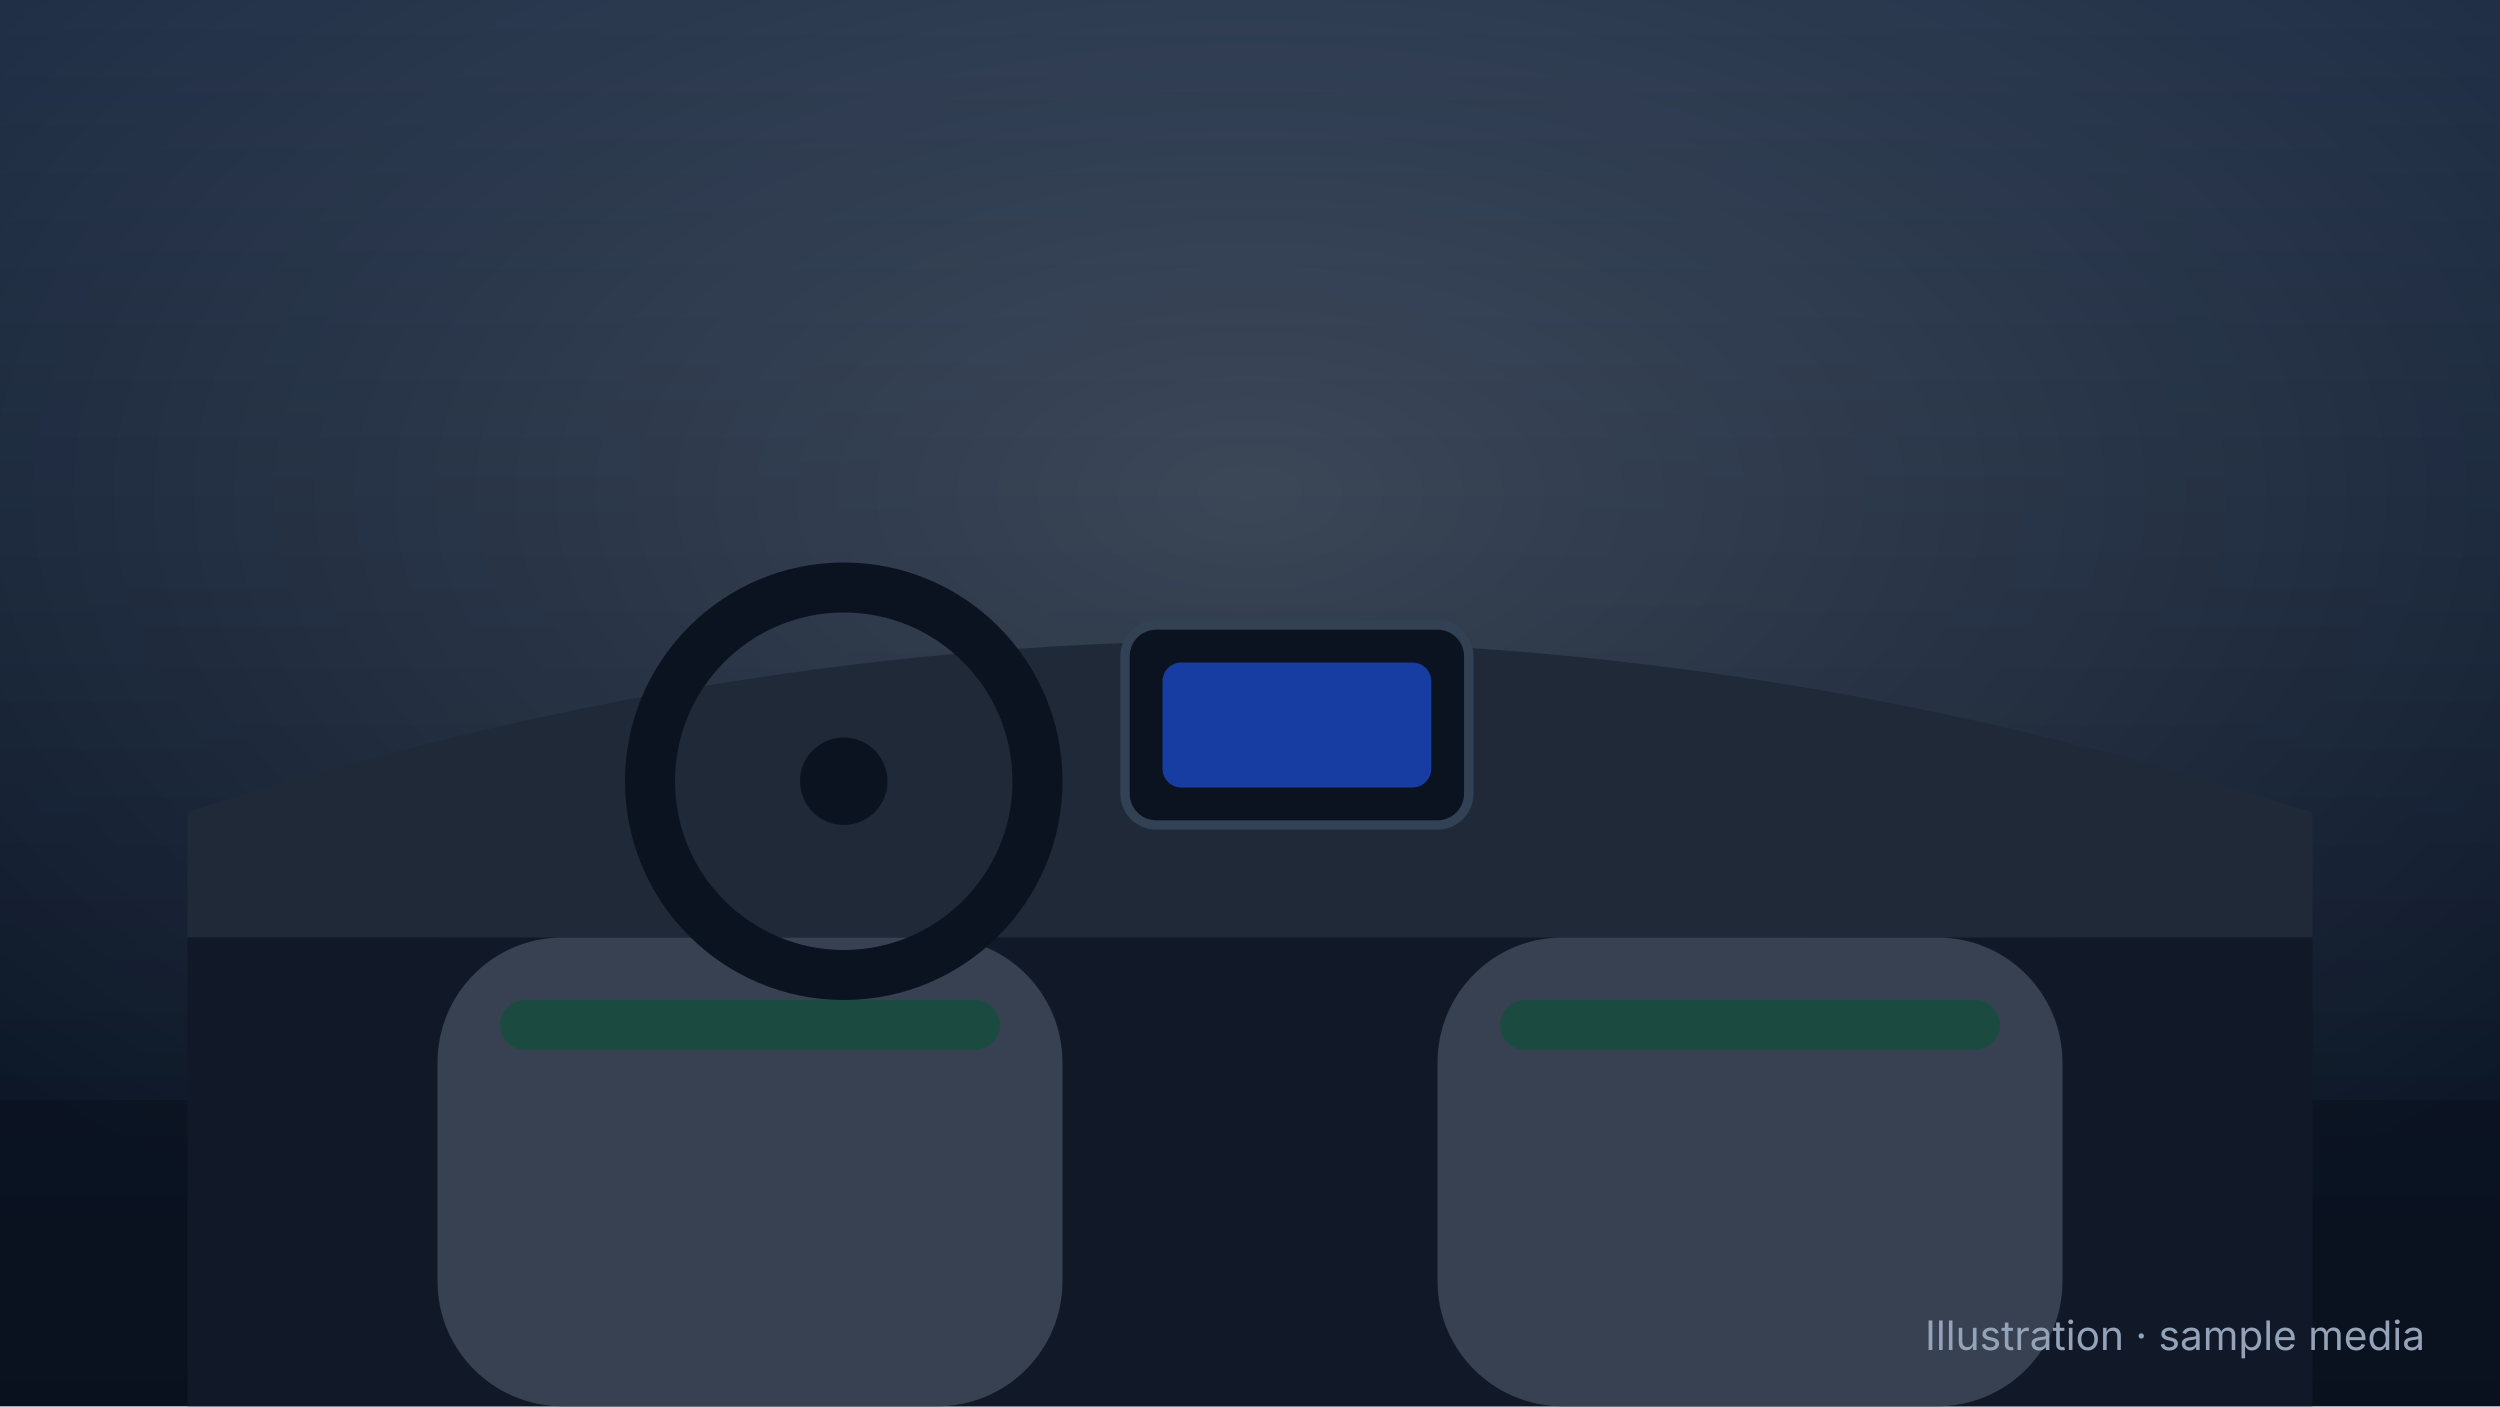
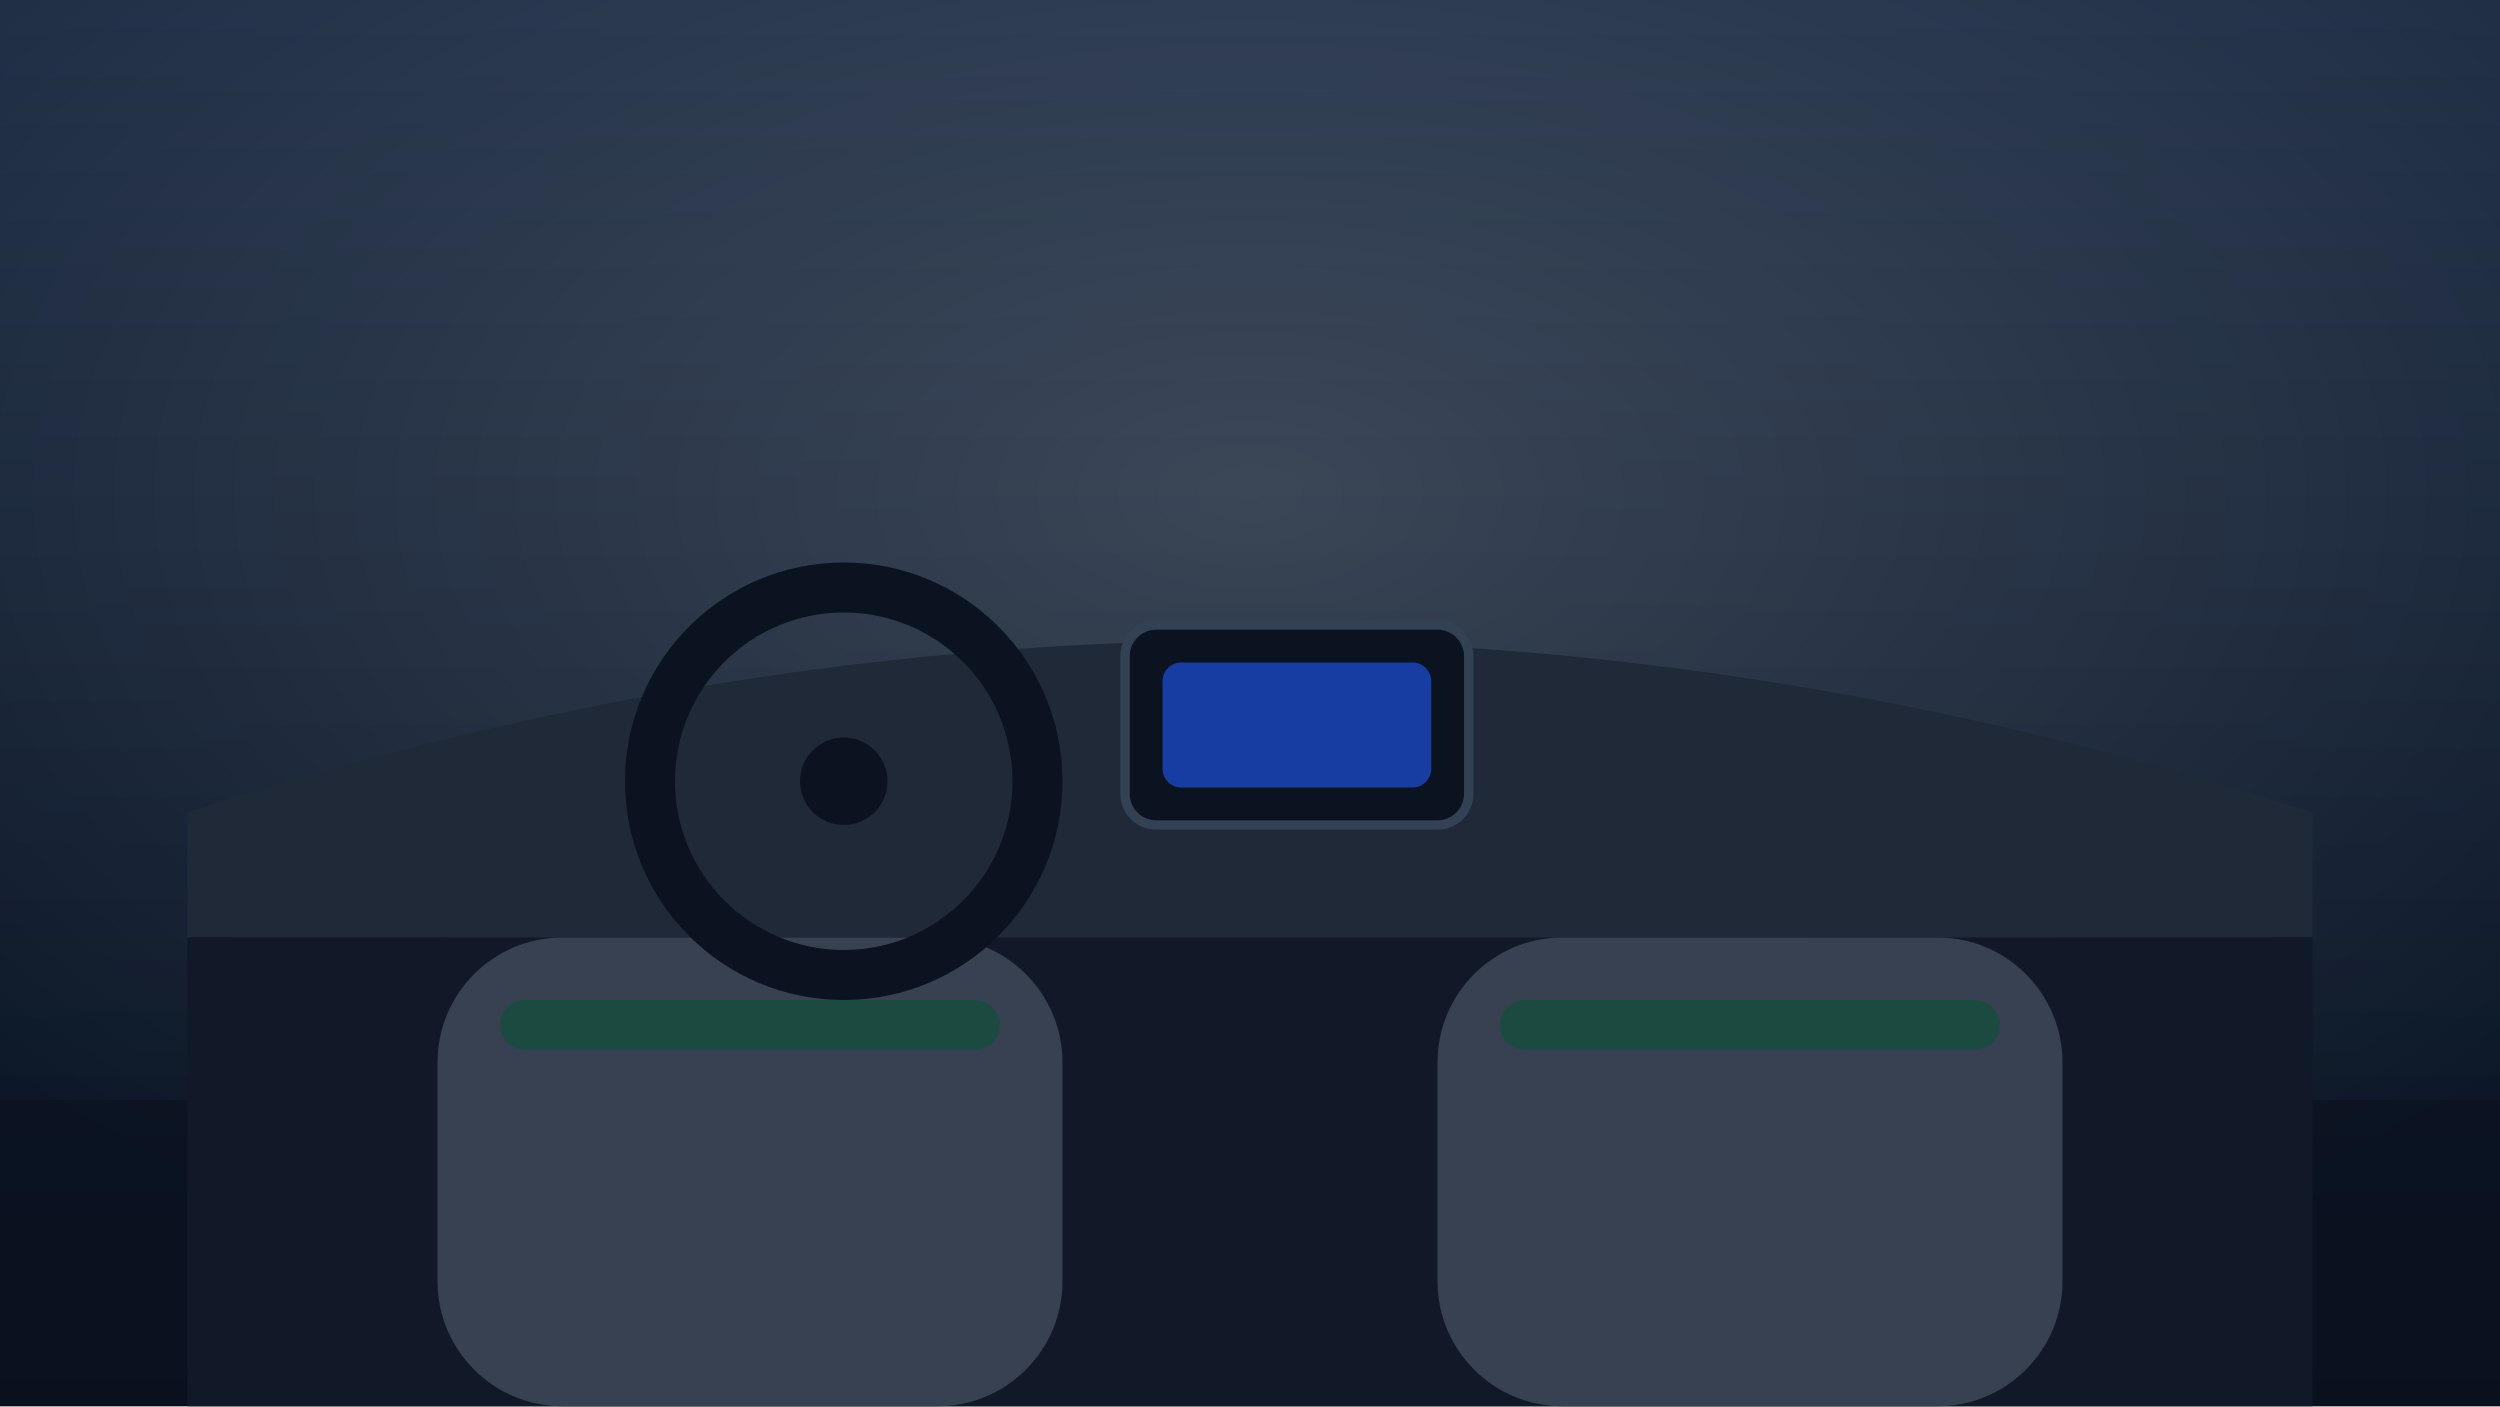
<svg xmlns="http://www.w3.org/2000/svg" viewBox="0 0 800 450" role="img" aria-label="2023 Hyundai i20 1.2 Motion (interior, illustration)">
  <defs>
    <linearGradient id="bg" x1="0" y1="0" x2="0" y2="1">
      <stop offset="0" stop-color="#1e2d44" />
      <stop offset="0.62" stop-color="#0f1b2d" />
      <stop offset="1" stop-color="#0a1220" />
    </linearGradient>
    <radialGradient id="spot" cx="0.5" cy="0.35" r="0.65">
      <stop offset="0" stop-color="#ffffff" stop-opacity="0.16" />
      <stop offset="1" stop-color="#ffffff" stop-opacity="0" />
    </radialGradient>
    <linearGradient id="glass" x1="0" y1="0" x2="1" y2="1">
      <stop offset="0" stop-color="#9fc3e0" />
      <stop offset="1" stop-color="#2b4a6b" />
    </linearGradient>
  </defs>
  <rect width="800" height="450" fill="url(#bg)" />
  <rect width="800" height="450" fill="url(#spot)" />
  <rect y="352" width="800" height="98" fill="#09111d" opacity="0.55" />
  <path d="M60 260 Q400 150 740 260 L740 300 L60 300 Z" fill="#1f2937" />
  <path d="M60 300 L740 300 L740 450 L60 450 Z" fill="#111827" />
  <rect x="140" y="300" width="200" height="150" rx="40" fill="#374151" />
  <rect x="460" y="300" width="200" height="150" rx="40" fill="#374151" />
  <rect x="160" y="320" width="160" height="16" rx="8" fill="#1b4b40" />
  <rect x="480" y="320" width="160" height="16" rx="8" fill="#1b4b40" />
  <circle cx="270" cy="250" r="62" fill="none" stroke="#0b1220" stroke-width="16" />
  <circle cx="270" cy="250" r="14" fill="#0b1220" />
  <rect x="360" y="200" width="110" height="64" rx="10" fill="#0b1220" stroke="#334155" stroke-width="3" />
  <rect x="372" y="212" width="86" height="40" rx="6" fill="#1d4ed8" opacity="0.7" />
-   <text x="776" y="432" text-anchor="end" fill="#94a3b8" font-family="Inter, Segoe UI, Arial, sans-serif" font-size="13">Illustration · sample media</text>
</svg>
